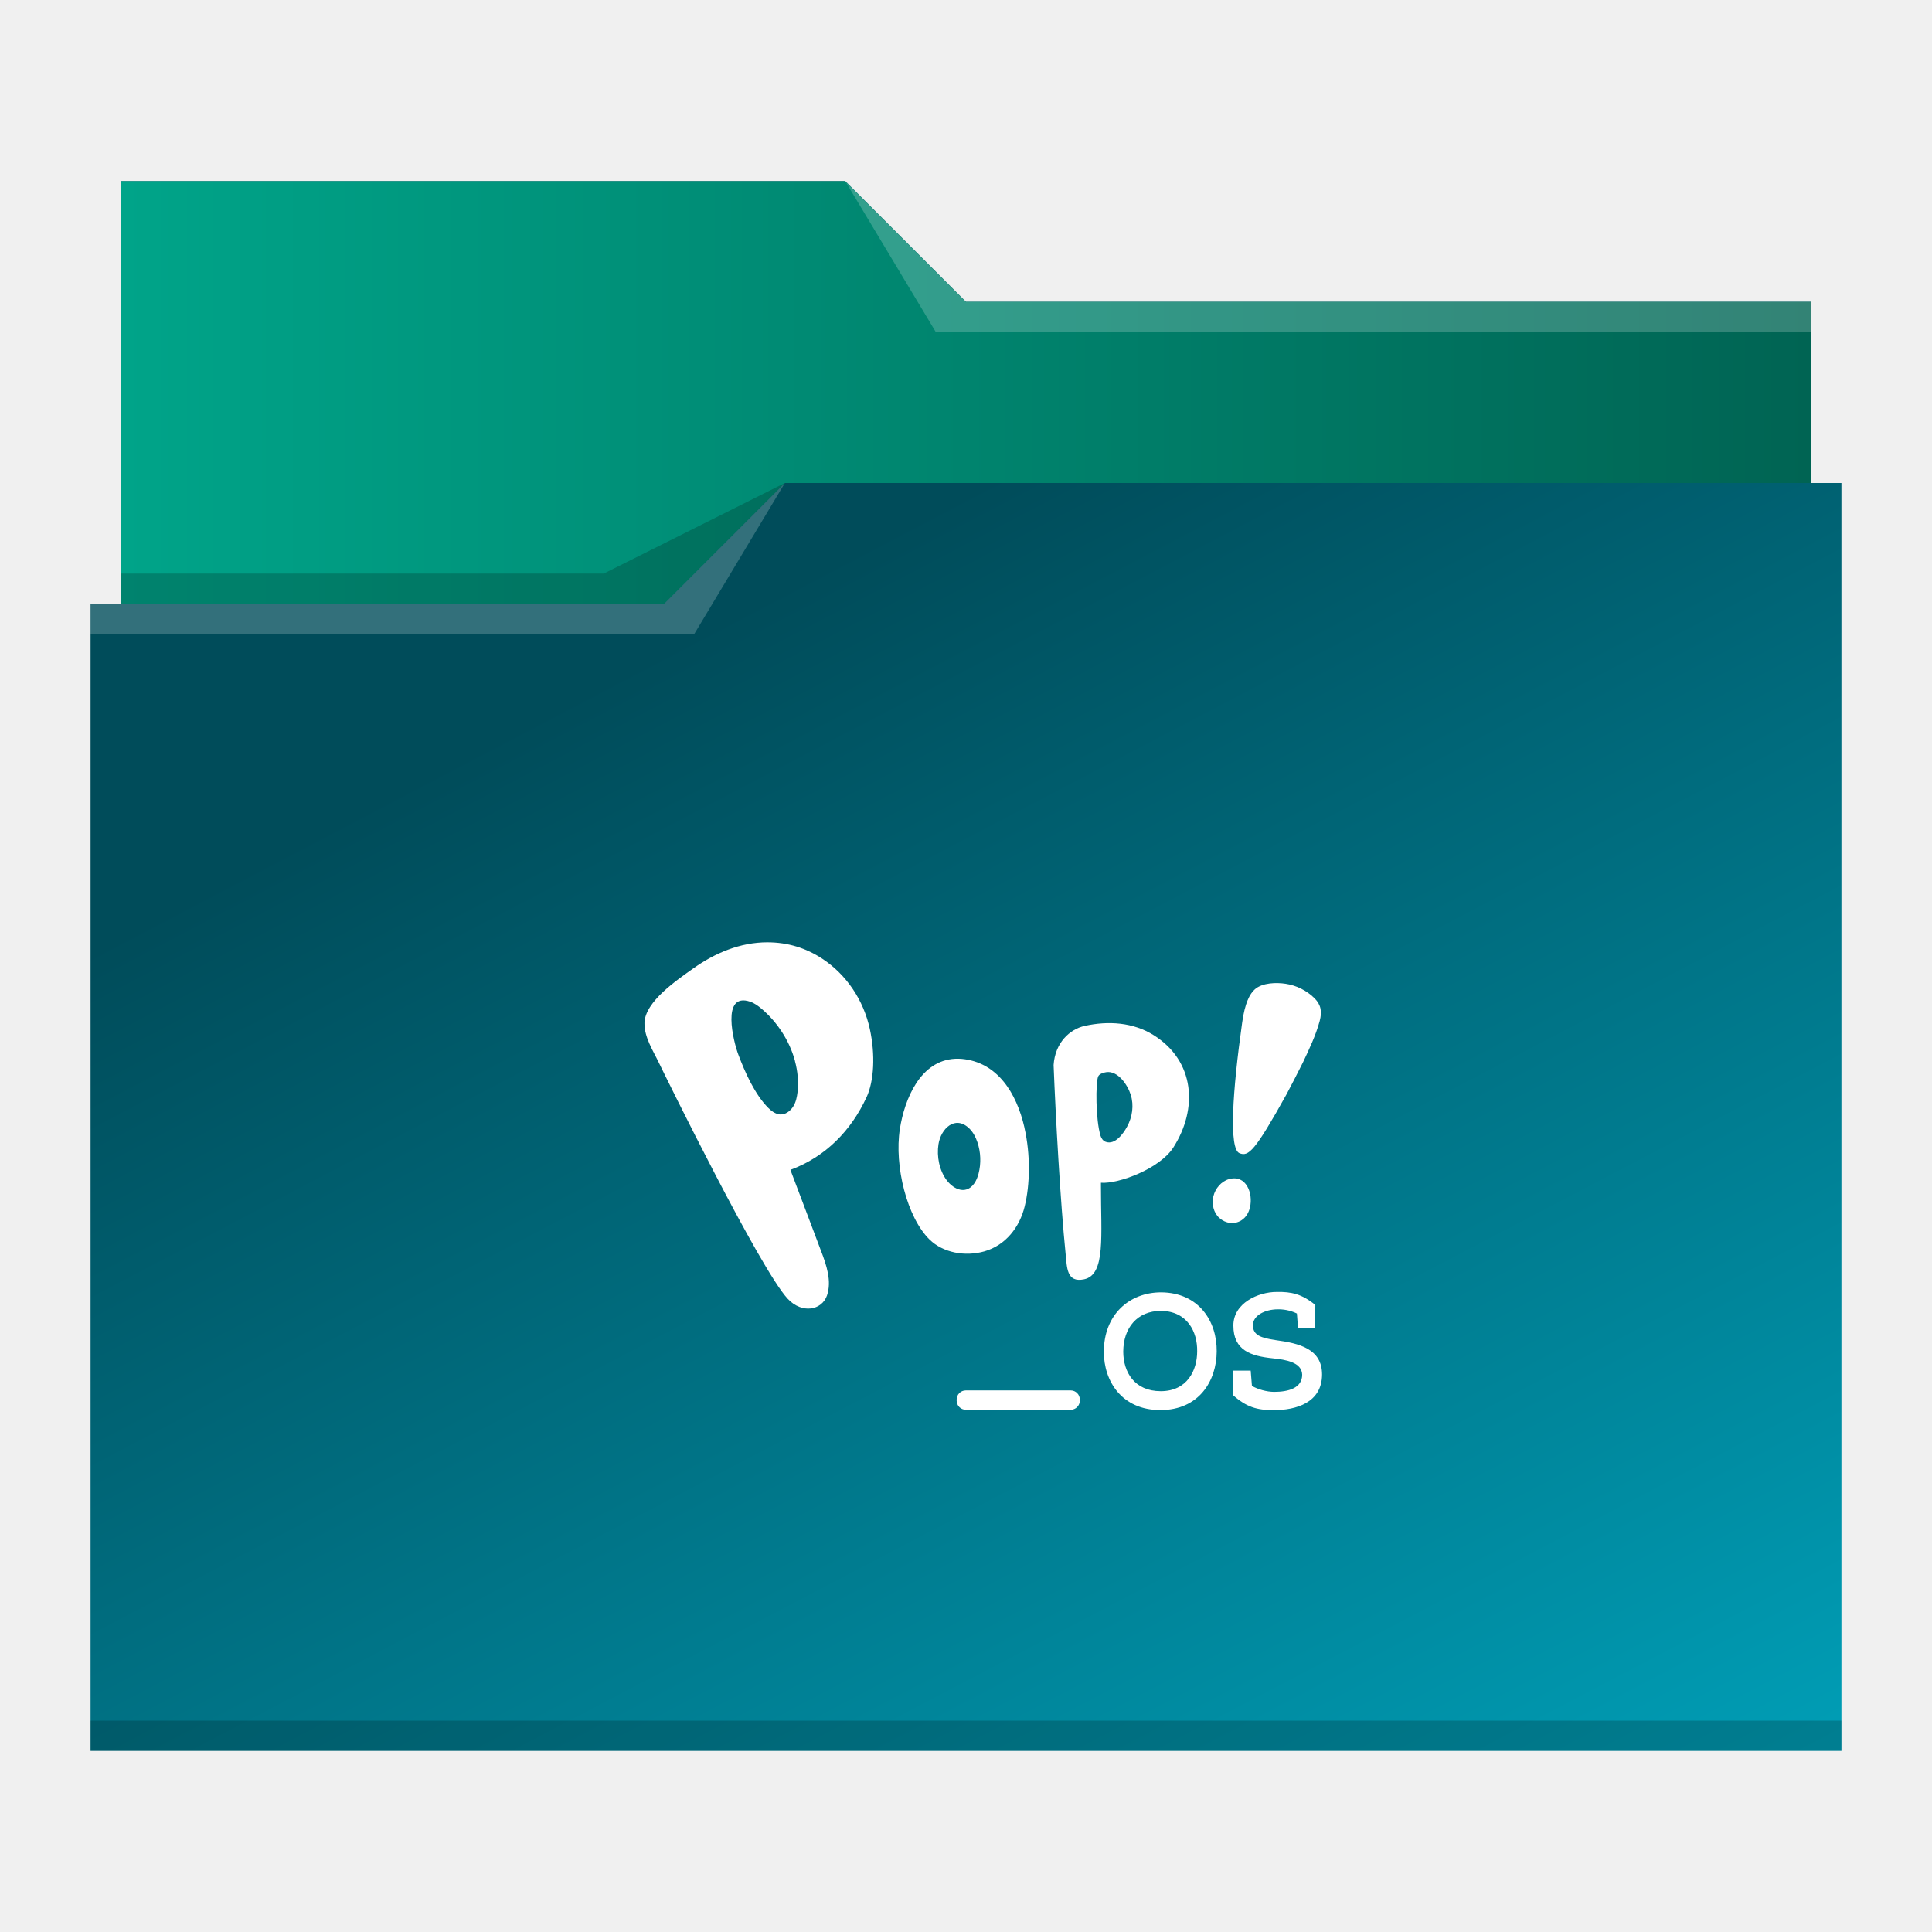
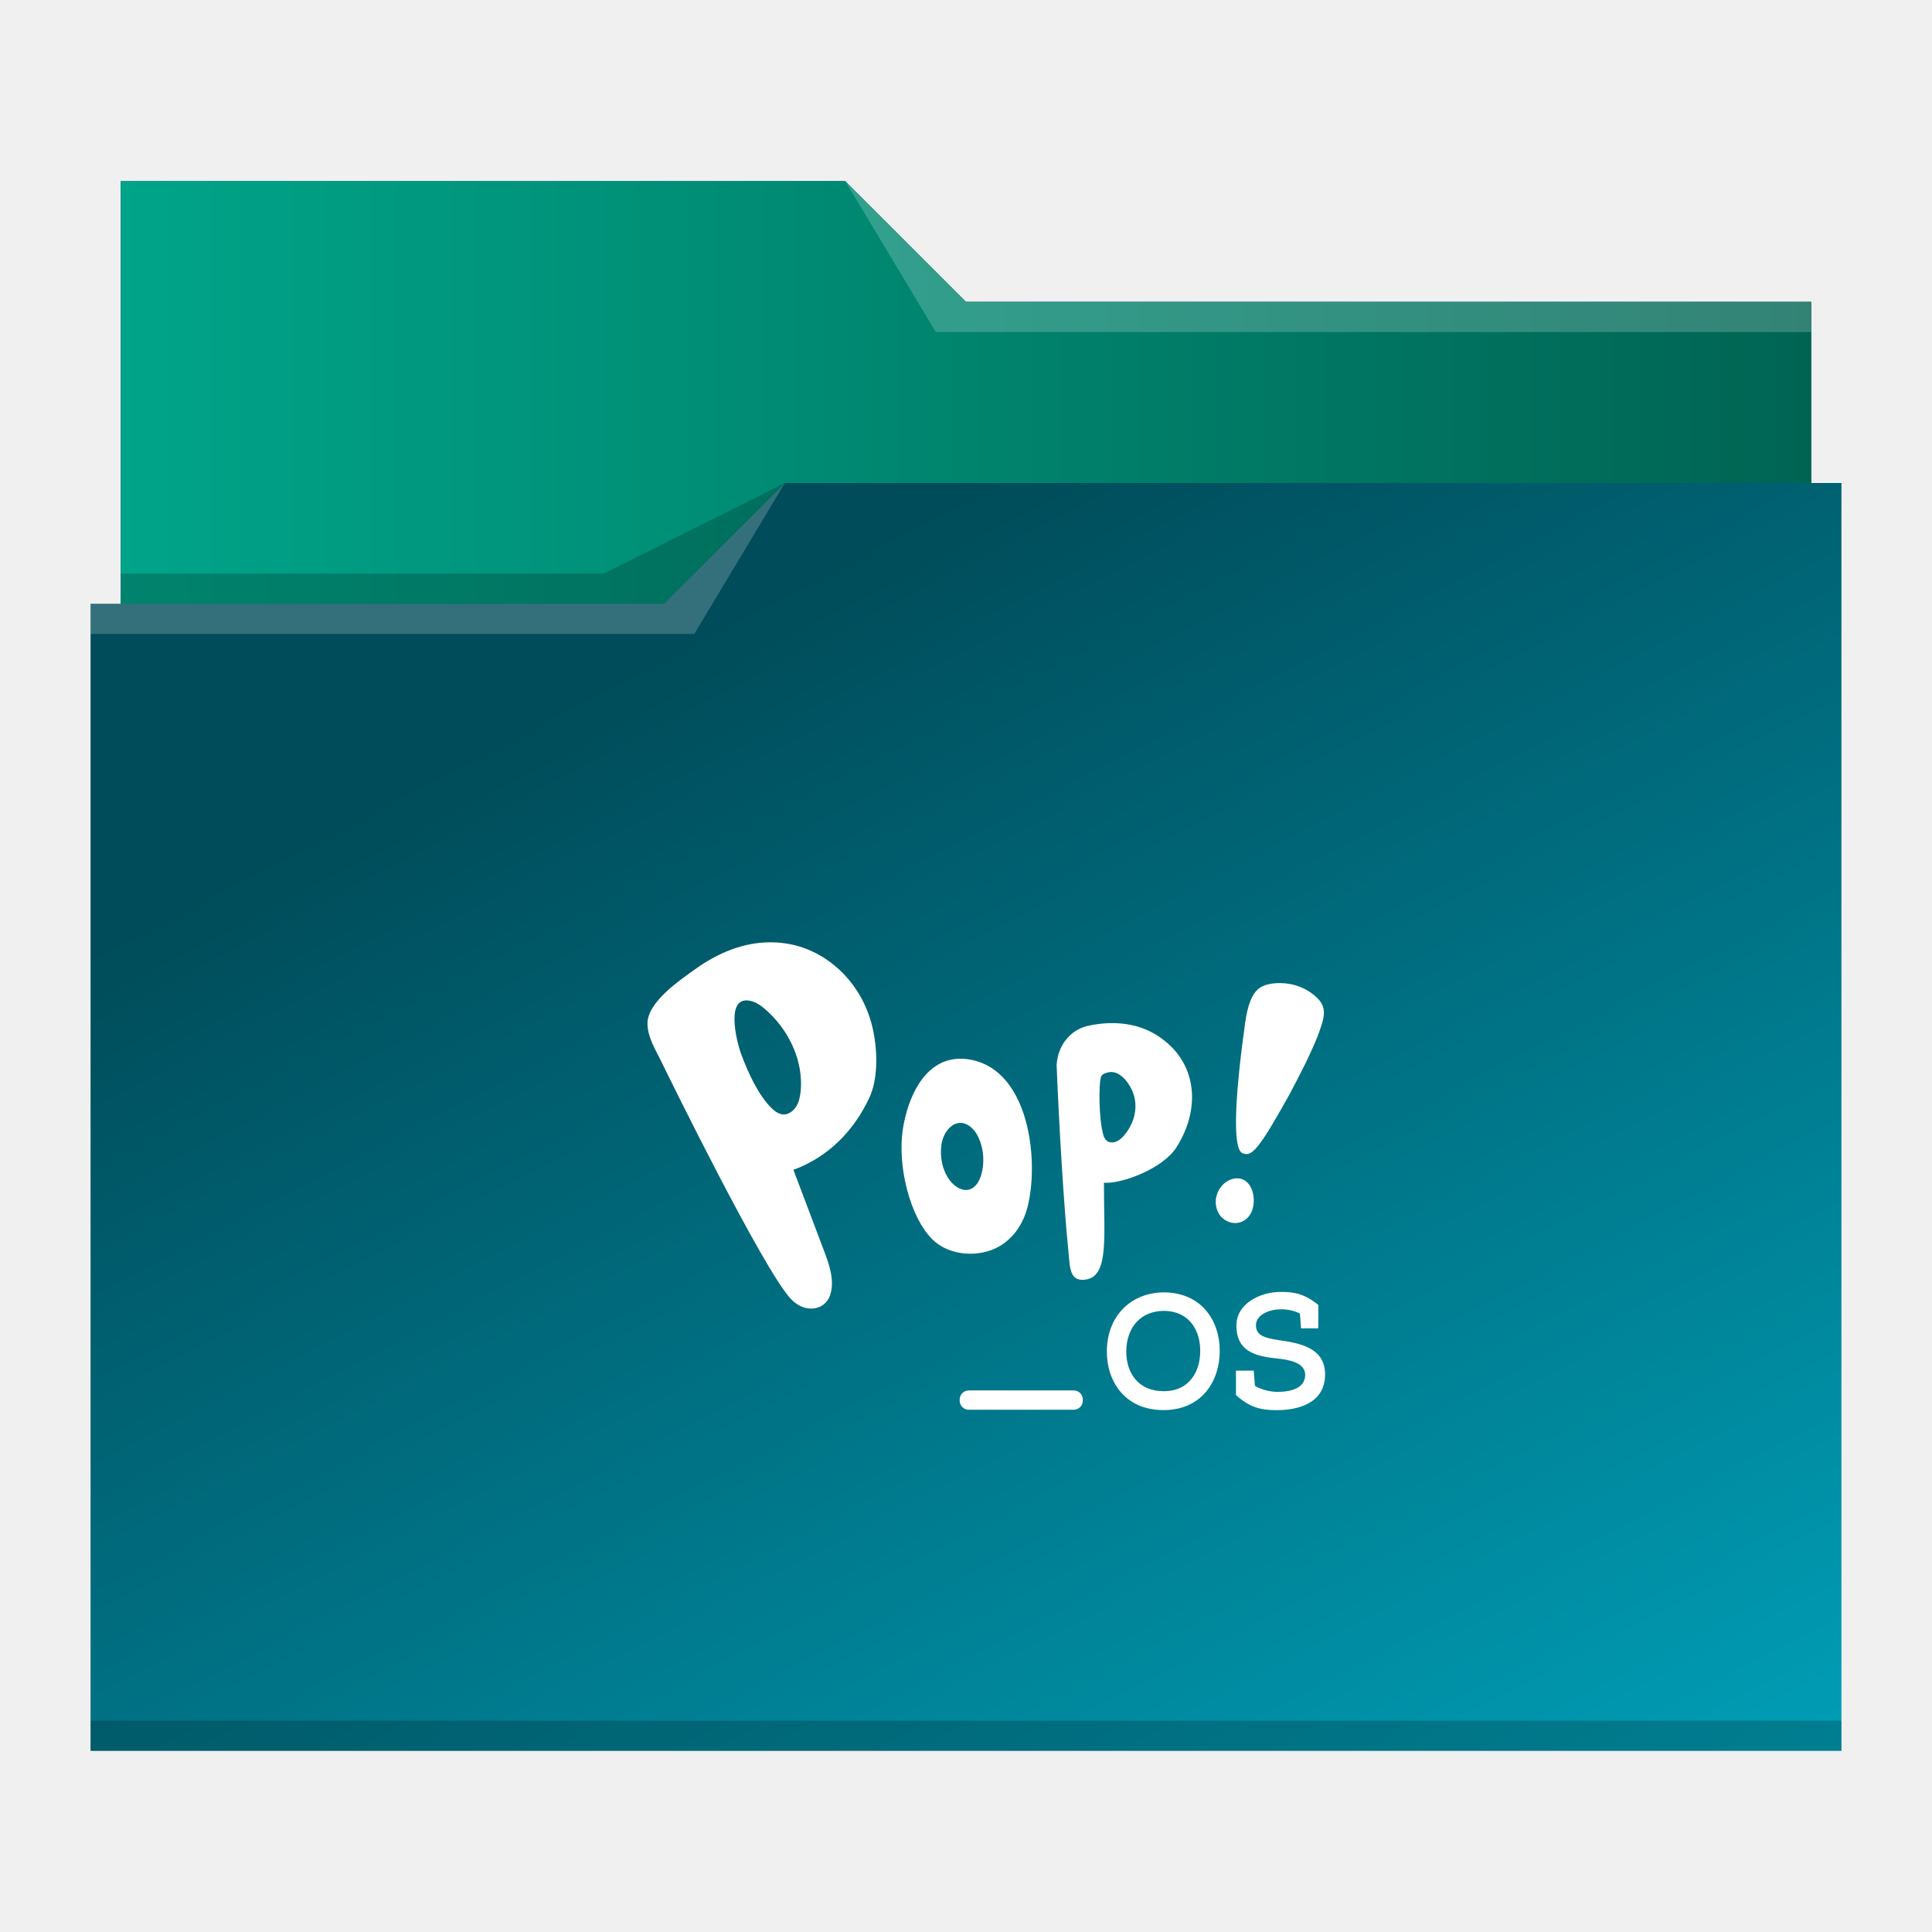
<svg xmlns="http://www.w3.org/2000/svg" xmlns:xlink="http://www.w3.org/1999/xlink" viewBox="0 0 64 64" version="1.1" id="svg12">
  <defs id="defs3051">
    <linearGradient id="linearGradient835">
      <stop style="stop-color:#00a489;stop-opacity:1" offset="0" id="stop831" />
      <stop style="stop-color:#006453;stop-opacity:1" offset="1" id="stop833" />
    </linearGradient>
    <linearGradient id="linearGradient827">
      <stop style="stop-color:#004c5a;stop-opacity:1" offset="0" id="stop823" />
      <stop style="stop-color:#00a5be;stop-opacity:1" offset="1" id="stop825" />
    </linearGradient>
    <style type="text/css" id="current-color-scheme">
      .ColorScheme-Text {
        color:#31363b;
      }
      .ColorScheme-Background {
        color:#eff0f1;
      }
      .ColorScheme-Highlight {
        color:#3daee9;
      }
      .ColorScheme-ViewText {
        color:#31363b;
      }
      .ColorScheme-ViewBackground {
        color:#fcfcfc;
      }
      .ColorScheme-ViewHover {
        color:#93cee9;
      }
      .ColorScheme-ViewFocus{
        color:#3daee9;
      }
      .ColorScheme-ButtonText {
        color:#31363b;
      }
      .ColorScheme-ButtonBackground {
        color:#eff0f1;
      }
      .ColorScheme-ButtonHover {
        color:#93cee9;
      }
      .ColorScheme-ButtonFocus{
        color:#3daee9;
      }
      </style>
    <linearGradient xlink:href="#linearGradient827" id="linearGradient829" x1="23" y1="21" x2="48.525" y2="69.695" gradientUnits="userSpaceOnUse" />
    <linearGradient xlink:href="#linearGradient835" id="linearGradient837" x1="4" y1="13" x2="60" y2="13" gradientUnits="userSpaceOnUse" />
  </defs>
  <path style="fill:url(#linearGradient829);fill-opacity:1;stroke:none" d="M 4 6 L 4 11 L 4 20 L 3 20 L 3 21 L 3.002 21 C 3.002 21.004 3 21.008 3 21.012 L 3 57 L 3 58 L 4 58 L 60 58 L 61 58 L 61 57 L 61 21.012 L 61 21 L 61 16 L 60 16 L 60 11.01 C 60 11.007 59.998 11.004 59.998 11 L 60 11 L 60 10 L 32 10 L 28 6 L 4 6 z " class="ColorScheme-Highlight" id="path4" />
  <path style="fill-opacity:1;fill-rule:evenodd;fill:url(#linearGradient837)" d="M 4 6 L 4 11 L 4 20 L 22 20 L 26 16 L 60 16 L 60 11.01 C 60 11.007 59.998 11.004 59.998 11 L 60 11 L 60 10 L 32 10 L 28 6 L 4 6 z " id="path6" />
  <path style="fill:#ffffff;fill-opacity:0.2;fill-rule:evenodd" d="M 28 6 L 31 11 L 33 11 L 60 11 L 60 10 L 33 10 L 32 10 L 28 6 z M 26 16 L 22 20 L 3 20 L 3 21 L 23 21 L 26 16 z " id="path8" />
  <path style="fill-opacity:0.2;fill-rule:evenodd" d="M 26 16 L 20 19 L 4 19 L 4 20 L 22 20 L 26 16 z M 3 57 L 3 58 L 4 58 L 60 58 L 61 58 L 61 57 L 60 57 L 4 57 L 3 57 z " class="ColorScheme-Text" id="path10" />
-   <path style="fill:#ffffff;fill-opacity:1;stroke-width:0.022" id="path2-3" d="m 41.407,39.996 c -0.041,0.175 -0.13,0.33 -0.281,0.427 -0.238,0.153 -0.528,0.108 -0.734,-0.077 -0.193,-0.173 -0.258,-0.465 -0.197,-0.717 0.063,-0.263 0.262,-0.496 0.517,-0.569 0.569,-0.161 0.805,0.471 0.695,0.936 z m -0.349,-1.796 c -0.353,-0.144 -0.232,-2.035 0.091,-4.331 0.091,-0.642 0.247,-0.945 0.422,-1.099 0.251,-0.219 0.708,-0.228 1.018,-0.181 0.355,0.053 0.695,0.221 0.953,0.476 0.227,0.226 0.253,0.456 0.175,0.754 -0.128,0.476 -0.346,0.931 -0.556,1.376 -0.05,0.108 -0.485,0.951 -0.543,1.055 -1.05,1.889 -1.26,2.073 -1.559,1.951 z" />
-   <path style="fill:#ffffff;fill-opacity:1;stroke-width:0.022" id="path4-3" d="m 33.934,37.348 c 0.208,0.907 0.186,1.902 0.009,2.619 -0.167,0.677 -0.619,1.283 -1.338,1.487 -0.63,0.179 -1.364,0.049 -1.814,-0.394 -0.741,-0.726 -1.174,-2.429 -0.981,-3.666 0.156,-0.993 0.68,-2.265 1.83,-2.321 0.074,-0.004 0.147,-0.002 0.221,0.004 1.171,0.108 1.81,1.117 2.074,2.27 z M 31.817,39.412 c 0.065,0.011 0.13,0.011 0.195,-0.009 0.219,-0.064 0.344,-0.296 0.403,-0.522 0.089,-0.343 0.076,-0.712 -0.039,-1.049 -0.058,-0.17 -0.145,-0.336 -0.277,-0.46 -0.466,-0.436 -0.931,0.018 -1.011,0.533 -0.063,0.403 0.028,0.869 0.275,1.195 0.115,0.15 0.279,0.281 0.455,0.312 z" />
-   <path style="fill:#ffffff;fill-opacity:1;stroke-width:0.022" id="path6-6" d="m 36.47,39.271 c -0.002,1.675 0.162,2.955 -0.559,3.108 -0.585,0.122 -0.565,-0.403 -0.611,-0.843 -0.173,-1.706 -0.331,-4.539 -0.398,-6.254 0.048,-0.737 0.53,-1.188 1.033,-1.299 0.775,-0.17 1.602,-0.122 2.289,0.312 1.358,0.858 1.466,2.433 0.643,3.719 -0.45,0.701 -1.812,1.21 -2.397,1.166 z m 0.173,-3.754 c -0.084,0.013 -0.223,0.053 -0.262,0.137 -0.093,0.197 -0.087,1.447 0.076,1.971 0.026,0.086 0.084,0.168 0.169,0.199 0.307,0.115 0.585,-0.27 0.71,-0.502 0.175,-0.323 0.232,-0.703 0.121,-1.057 -0.104,-0.33 -0.427,-0.807 -0.814,-0.748 z" />
-   <path style="fill:#ffffff;fill-opacity:1;stroke-width:0.022" id="path8-7" d="m 28.705,36.348 c -0.509,1.099 -1.353,1.973 -2.522,2.405 0.336,0.896 0.678,1.781 1.011,2.675 0.186,0.482 0.364,1.011 0.201,1.487 -0.169,0.487 -0.827,0.622 -1.306,0.104 -0.92,-1 -4.032,-7.336 -4.261,-7.811 -0.195,-0.409 -0.487,-0.847 -0.479,-1.321 0.015,-0.712 1.093,-1.433 1.611,-1.803 0.723,-0.515 1.559,-0.867 2.453,-0.869 0.697,0 1.293,0.195 1.821,0.54 0.81,0.531 1.373,1.378 1.581,2.336 0.182,0.843 0.143,1.706 -0.11,2.259 M 26.335,35.145 c -0.182,-0.675 -0.593,-1.296 -1.111,-1.732 -0.113,-0.095 -0.234,-0.184 -0.375,-0.232 -0.97,-0.325 -0.55,1.332 -0.392,1.75 0.219,0.586 0.55,1.327 0.994,1.77 0.097,0.097 0.212,0.184 0.344,0.21 0.201,0.042 0.388,-0.102 0.489,-0.27 0.084,-0.139 0.117,-0.305 0.136,-0.467 0.037,-0.343 0.004,-0.692 -0.087,-1.029 z" />
-   <path style="fill:#ffffff;fill-opacity:1;stroke-width:0.022" id="path10-5" d="m 40.305,44.769 c -0.004,0.971 -0.585,1.942 -1.864,1.942 -1.28,0 -1.875,-0.956 -1.875,-1.931 0,-1.217 0.829,-1.969 1.901,-1.969 1.243,0.011 1.849,0.953 1.838,1.958 z m -1.838,-1.345 c -0.803,0 -1.254,0.571 -1.258,1.349 0,0.677 0.37,1.312 1.243,1.312 0.873,0 1.206,-0.688 1.206,-1.318 0.011,-0.655 -0.329,-1.327 -1.191,-1.343 z m 2.375,2.79 c 0,0.144 0.004,-0.684 0,-0.81 h 0.589 l 0.041,0.507 c 0.193,0.113 0.492,0.197 0.736,0.197 0.455,0 0.929,-0.117 0.929,-0.571 -0.015,-0.411 -0.543,-0.496 -0.97,-0.54 -0.725,-0.075 -1.31,-0.257 -1.31,-1.088 0,-0.741 0.821,-1.111 1.431,-1.111 0.492,-0.011 0.84,0.069 1.284,0.431 0,0.299 -0.004,0.476 -0.004,0.774 h -0.569 l -0.037,-0.491 c -0.23,-0.113 -0.466,-0.144 -0.647,-0.139 -0.392,0.004 -0.81,0.192 -0.81,0.529 0,0.33 0.271,0.42 0.751,0.491 0.784,0.106 1.539,0.288 1.539,1.141 -0.004,0.934 -0.862,1.179 -1.598,1.179 -0.561,0.002 -0.912,-0.104 -1.355,-0.5 z" />
-   <path style="fill:#ffffff;stroke-width:0.022" id="path12" d="m 35.771,46.393 c 0,0.17 -0.134,0.307 -0.301,0.307 h -3.479 c -0.167,0 -0.301,-0.137 -0.301,-0.307 v -0.026 c 0,-0.17 0.134,-0.307 0.301,-0.307 h 3.479 c 0.167,0 0.301,0.137 0.301,0.307 z" />
+   <path style="fill:#ffffff;fill-opacity:1;stroke-width:0.022" id="path2-3" d="m 41.507,39.996 c -0.041,0.175 -0.13,0.33 -0.281,0.427 -0.238,0.153 -0.528,0.108 -0.734,-0.077 -0.193,-0.173 -0.258,-0.465 -0.197,-0.717 0.063,-0.263 0.262,-0.496 0.517,-0.569 0.569,-0.161 0.805,0.471 0.695,0.936 z m -0.349,-1.796 c -0.353,-0.144 -0.232,-2.035 0.091,-4.331 0.091,-0.642 0.247,-0.945 0.422,-1.099 0.251,-0.219 0.708,-0.228 1.018,-0.181 0.355,0.053 0.695,0.221 0.953,0.476 0.227,0.226 0.253,0.456 0.175,0.754 -0.128,0.476 -0.346,0.931 -0.556,1.376 -0.05,0.108 -0.485,0.951 -0.543,1.055 -1.05,1.889 -1.26,2.073 -1.559,1.951 z" />
+   <path style="fill:#ffffff;fill-opacity:1;stroke-width:0.022" id="path4-3" d="m 34.034,37.348 c 0.208,0.907 0.186,1.902 0.009,2.619 -0.167,0.677 -0.619,1.283 -1.338,1.487 -0.63,0.179 -1.364,0.049 -1.814,-0.394 -0.741,-0.726 -1.174,-2.429 -0.981,-3.666 0.156,-0.993 0.68,-2.265 1.83,-2.321 0.074,-0.004 0.147,-0.002 0.221,0.004 1.171,0.108 1.81,1.117 2.074,2.27 z M 31.917,39.412 c 0.065,0.011 0.13,0.011 0.195,-0.009 0.219,-0.064 0.344,-0.296 0.403,-0.522 0.089,-0.343 0.076,-0.712 -0.039,-1.049 -0.059,-0.17 -0.145,-0.336 -0.277,-0.46 -0.466,-0.436 -0.931,0.018 -1.011,0.533 -0.063,0.403 0.028,0.869 0.275,1.195 0.115,0.15 0.279,0.281 0.455,0.312 z" />
+   <path style="fill:#ffffff;fill-opacity:1;stroke-width:0.022" id="path6-6" d="m 36.57,39.271 c -0.002,1.675 0.162,2.955 -0.559,3.108 -0.585,0.122 -0.565,-0.403 -0.611,-0.843 -0.173,-1.706 -0.331,-4.539 -0.398,-6.254 0.048,-0.737 0.53,-1.188 1.033,-1.299 0.775,-0.17 1.602,-0.122 2.289,0.312 1.358,0.858 1.466,2.433 0.643,3.719 -0.45,0.701 -1.812,1.21 -2.397,1.166 z m 0.173,-3.754 c -0.084,0.013 -0.223,0.053 -0.262,0.137 -0.093,0.197 -0.087,1.447 0.076,1.971 0.026,0.086 0.084,0.168 0.169,0.199 0.307,0.115 0.585,-0.27 0.71,-0.502 0.175,-0.323 0.232,-0.703 0.121,-1.057 -0.104,-0.33 -0.427,-0.807 -0.814,-0.748 z" />
+   <path style="fill:#ffffff;fill-opacity:1;stroke-width:0.022" id="path8-7" d="m 28.805,36.348 c -0.509,1.099 -1.353,1.973 -2.522,2.405 0.336,0.896 0.678,1.781 1.011,2.675 0.186,0.482 0.364,1.011 0.201,1.487 -0.169,0.487 -0.827,0.622 -1.306,0.104 -0.92,-1 -4.032,-7.336 -4.261,-7.811 -0.195,-0.409 -0.487,-0.847 -0.479,-1.321 0.015,-0.712 1.093,-1.433 1.611,-1.803 0.723,-0.515 1.559,-0.867 2.453,-0.869 0.697,0 1.293,0.195 1.821,0.54 0.81,0.531 1.373,1.378 1.581,2.336 0.182,0.843 0.143,1.706 -0.11,2.259 M 26.435,35.145 c -0.182,-0.675 -0.593,-1.296 -1.111,-1.732 -0.113,-0.095 -0.234,-0.184 -0.375,-0.232 -0.97,-0.325 -0.55,1.332 -0.392,1.75 0.219,0.586 0.55,1.327 0.994,1.77 0.097,0.097 0.212,0.184 0.344,0.21 0.201,0.042 0.388,-0.102 0.489,-0.27 0.084,-0.139 0.117,-0.305 0.136,-0.467 0.037,-0.343 0.004,-0.692 -0.087,-1.029 z" />
+   <path style="fill:#ffffff;fill-opacity:1;stroke-width:0.022" id="path10-5" d="m 40.405,44.769 c -0.004,0.971 -0.585,1.942 -1.864,1.942 -1.28,0 -1.875,-0.956 -1.875,-1.931 0,-1.217 0.829,-1.969 1.901,-1.969 1.243,0.011 1.849,0.953 1.838,1.958 z m -1.838,-1.345 c -0.803,0 -1.254,0.571 -1.258,1.349 0,0.677 0.37,1.312 1.243,1.312 0.873,0 1.206,-0.688 1.206,-1.318 0.011,-0.655 -0.329,-1.327 -1.191,-1.343 z m 2.375,2.79 c 0,0.144 0.004,-0.684 0,-0.81 h 0.589 l 0.041,0.507 c 0.193,0.113 0.492,0.197 0.736,0.197 0.455,0 0.929,-0.117 0.929,-0.571 -0.015,-0.411 -0.543,-0.496 -0.97,-0.54 -0.725,-0.075 -1.31,-0.257 -1.31,-1.088 0,-0.741 0.821,-1.111 1.431,-1.111 0.492,-0.011 0.84,0.069 1.284,0.431 0,0.299 -0.004,0.476 -0.004,0.774 h -0.569 l -0.037,-0.491 c -0.23,-0.113 -0.466,-0.144 -0.647,-0.139 -0.392,0.004 -0.81,0.192 -0.81,0.529 0,0.33 0.271,0.42 0.751,0.491 0.784,0.106 1.539,0.288 1.539,1.141 -0.004,0.934 -0.862,1.179 -1.598,1.179 -0.561,0.002 -0.912,-0.104 -1.355,-0.5 z" />
+   <path style="fill:#ffffff;stroke-width:0.022" id="path12" d="m 35.871,46.393 c 0,0.17 -0.134,0.307 -0.301,0.307 h -3.479 c -0.167,0 -0.301,-0.137 -0.301,-0.307 v -0.026 c 0,-0.17 0.134,-0.307 0.301,-0.307 h 3.479 c 0.167,0 0.301,0.137 0.301,0.307 z" />
</svg>
